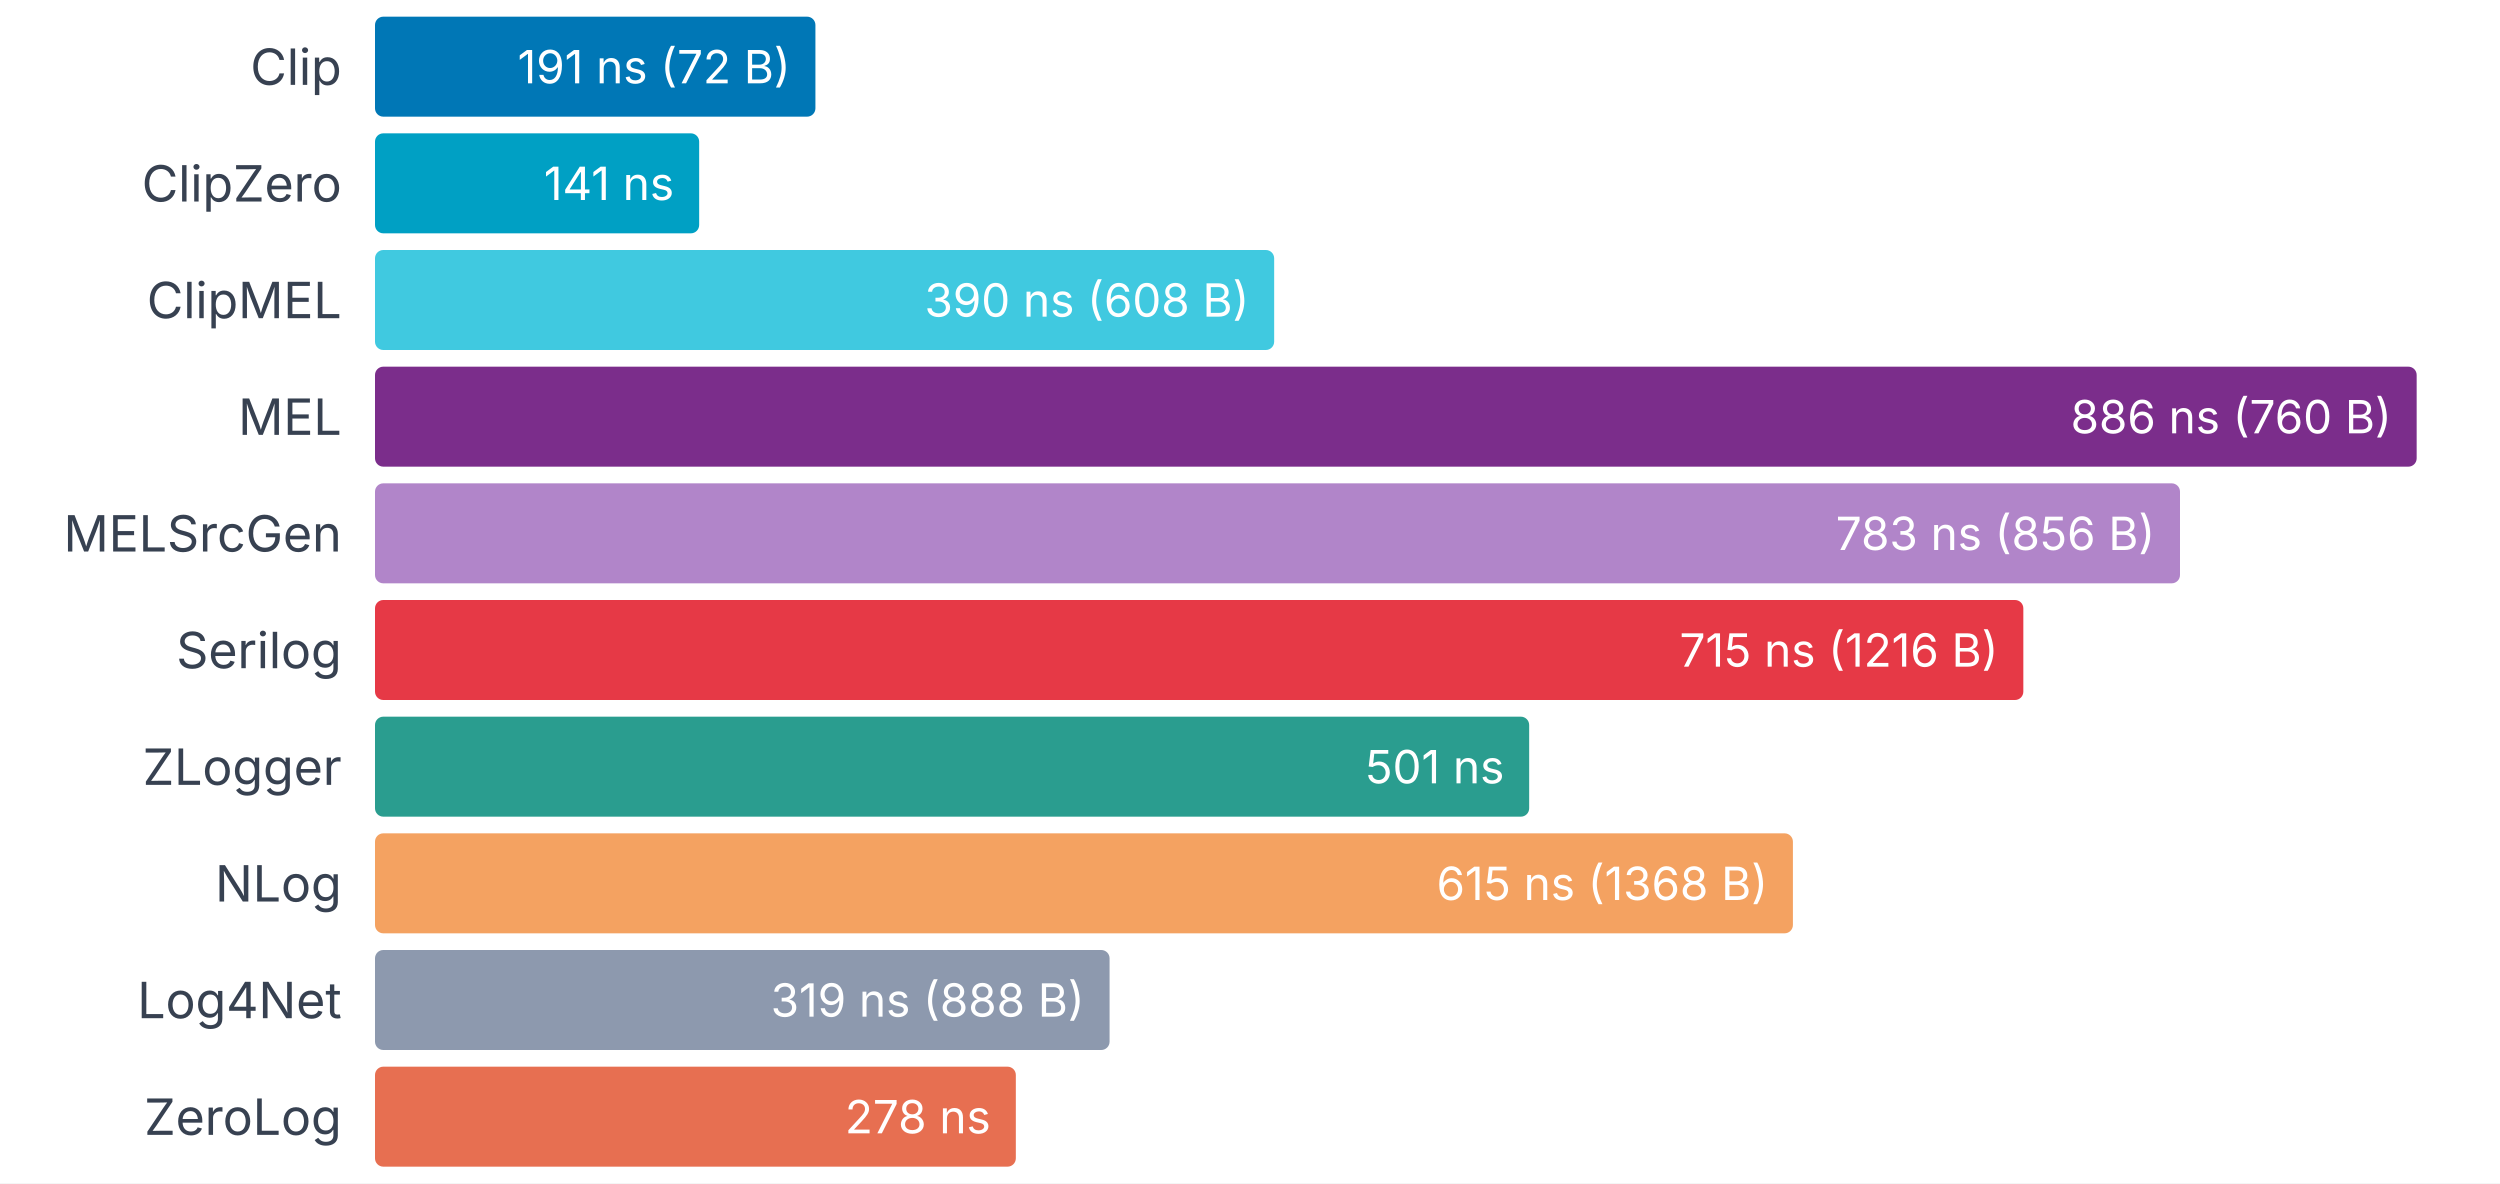
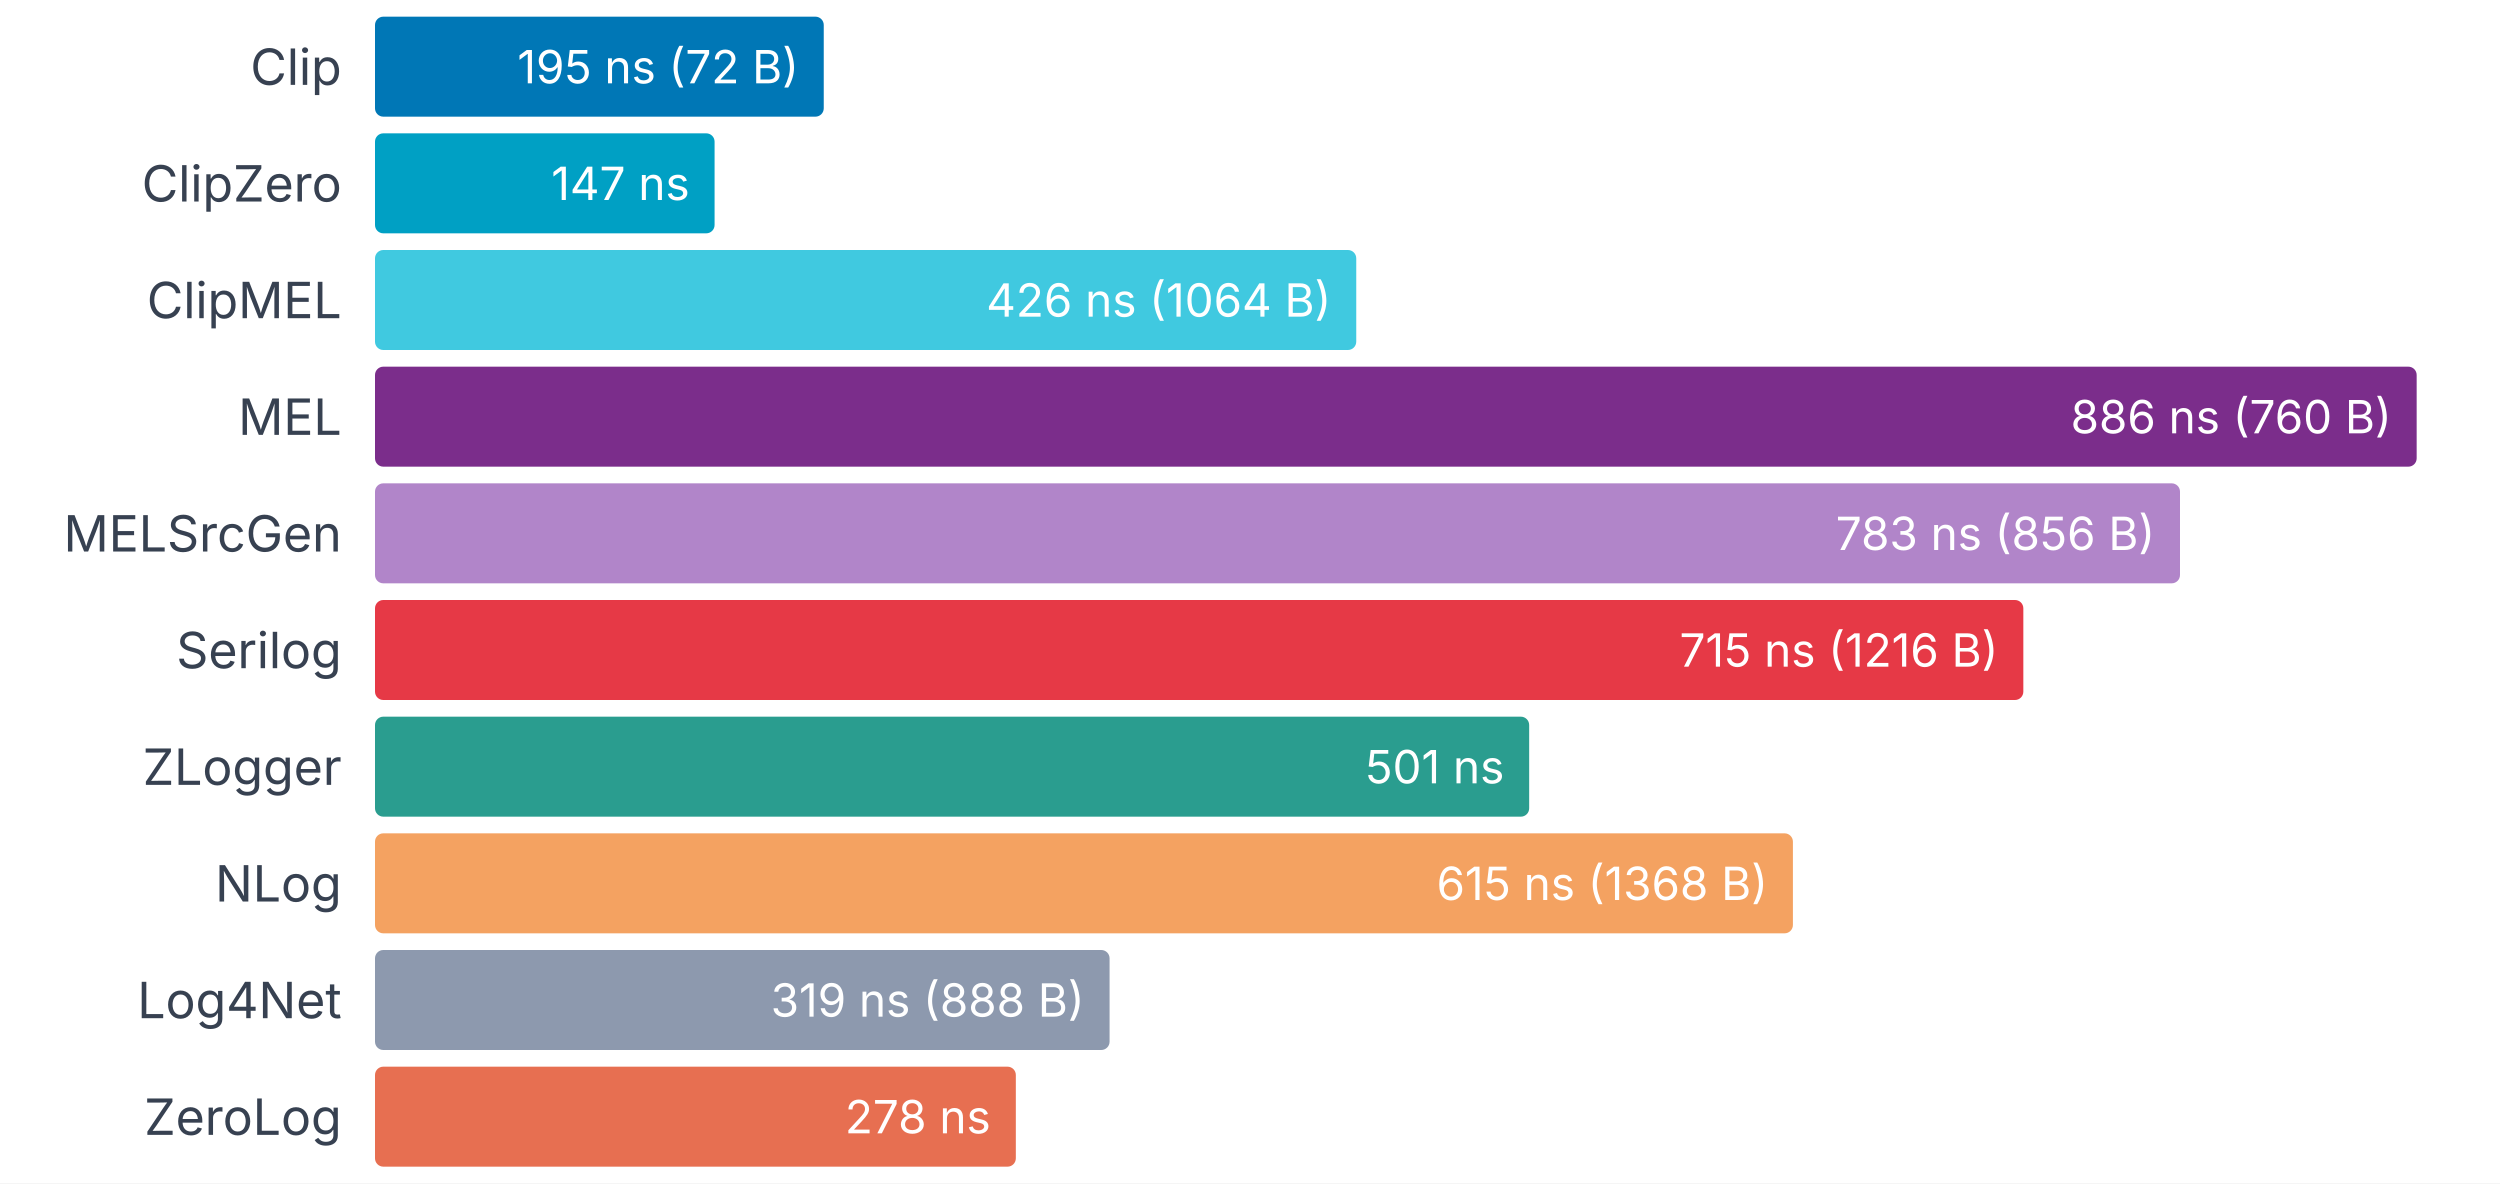
<svg xmlns="http://www.w3.org/2000/svg" width="600" height="284" viewBox="0 0 600 284" font-family="system-ui, -apple-system, sans-serif">
  <rect width="600" height="284" fill="white" />
  <text x="82" y="16.0" text-anchor="end" dominant-baseline="central" font-size="12" fill="#374151">Clip</text>
-   <rect x="90" y="4" width="105.7" height="24" rx="2" fill="#0077b6" />
-   <text x="189.733" y="16.0" text-anchor="end" dominant-baseline="central" font-size="11" fill="white">191 ns  (72 B)</text>
+   <rect x="90" y="4" width="107.7" height="24" rx="2" fill="#0077b6" />
+   <text x="191.729" y="16.0" text-anchor="end" dominant-baseline="central" font-size="11" fill="white">195 ns  (72 B)</text>
  <text x="82" y="44.0" text-anchor="end" dominant-baseline="central" font-size="12" fill="#374151">ClipZero</text>
-   <rect x="90" y="32" width="77.8" height="24" rx="2" fill="#00a0c4" />
-   <text x="161.768" y="44.0" text-anchor="end" dominant-baseline="central" font-size="11" fill="white">141 ns</text>
+   <rect x="90" y="32" width="81.5" height="24" rx="2" fill="#00a0c4" />
+   <text x="165.512" y="44.0" text-anchor="end" dominant-baseline="central" font-size="11" fill="white">147 ns</text>
  <text x="82" y="72.0" text-anchor="end" dominant-baseline="central" font-size="12" fill="#374151">ClipMEL</text>
-   <rect x="90" y="60" width="215.8" height="24" rx="2" fill="#40c9e0" />
-   <text x="299.813" y="72.0" text-anchor="end" dominant-baseline="central" font-size="11" fill="white">390 ns  (608 B)</text>
+   <rect x="90" y="60" width="235.5" height="24" rx="2" fill="#40c9e0" />
+   <text x="319.494" y="72.0" text-anchor="end" dominant-baseline="central" font-size="11" fill="white">426 ns  (1064 B)</text>
  <text x="82" y="100.0" text-anchor="end" dominant-baseline="central" font-size="12" fill="#374151">MEL</text>
  <rect x="90" y="88" width="490.0" height="24" rx="2" fill="#7b2d8b" />
  <text x="574.0" y="100.0" text-anchor="end" dominant-baseline="central" font-size="11" fill="white">886 ns  (760 B)</text>
  <text x="82" y="128.0" text-anchor="end" dominant-baseline="central" font-size="12" fill="#374151">MELSrcGen</text>
  <rect x="90" y="116" width="433.2" height="24" rx="2" fill="#b185c9" />
  <text x="517.224" y="128.0" text-anchor="end" dominant-baseline="central" font-size="11" fill="white">783 ns  (856 B)</text>
  <text x="82" y="156.0" text-anchor="end" dominant-baseline="central" font-size="12" fill="#374151">Serilog</text>
  <rect x="90" y="144" width="395.6" height="24" rx="2" fill="#e63946" />
  <text x="479.592" y="156.0" text-anchor="end" dominant-baseline="central" font-size="11" fill="white">715 ns  (1216 B)</text>
  <text x="82" y="184.0" text-anchor="end" dominant-baseline="central" font-size="12" fill="#374151">ZLogger</text>
  <rect x="90" y="172" width="277.0" height="24" rx="2" fill="#2a9d8f" />
  <text x="361.024" y="184.0" text-anchor="end" dominant-baseline="central" font-size="11" fill="white">501 ns</text>
  <text x="82" y="212.0" text-anchor="end" dominant-baseline="central" font-size="12" fill="#374151">NLog</text>
  <rect x="90" y="200" width="340.3" height="24" rx="2" fill="#f4a261" />
  <text x="424.293" y="212.0" text-anchor="end" dominant-baseline="central" font-size="11" fill="white">615 ns  (1368 B)</text>
  <text x="82" y="240.0" text-anchor="end" dominant-baseline="central" font-size="12" fill="#374151">Log4Net</text>
  <rect x="90" y="228" width="176.3" height="24" rx="2" fill="#8d99ae" />
  <text x="260.29" y="240.0" text-anchor="end" dominant-baseline="central" font-size="11" fill="white">319 ns  (888 B)</text>
  <text x="82" y="268.0" text-anchor="end" dominant-baseline="central" font-size="12" fill="#374151">ZeroLog</text>
  <rect x="90" y="256" width="153.8" height="24" rx="2" fill="#e76f51" />
  <text x="237.761" y="268.0" text-anchor="end" dominant-baseline="central" font-size="11" fill="white">278 ns</text>
</svg>
